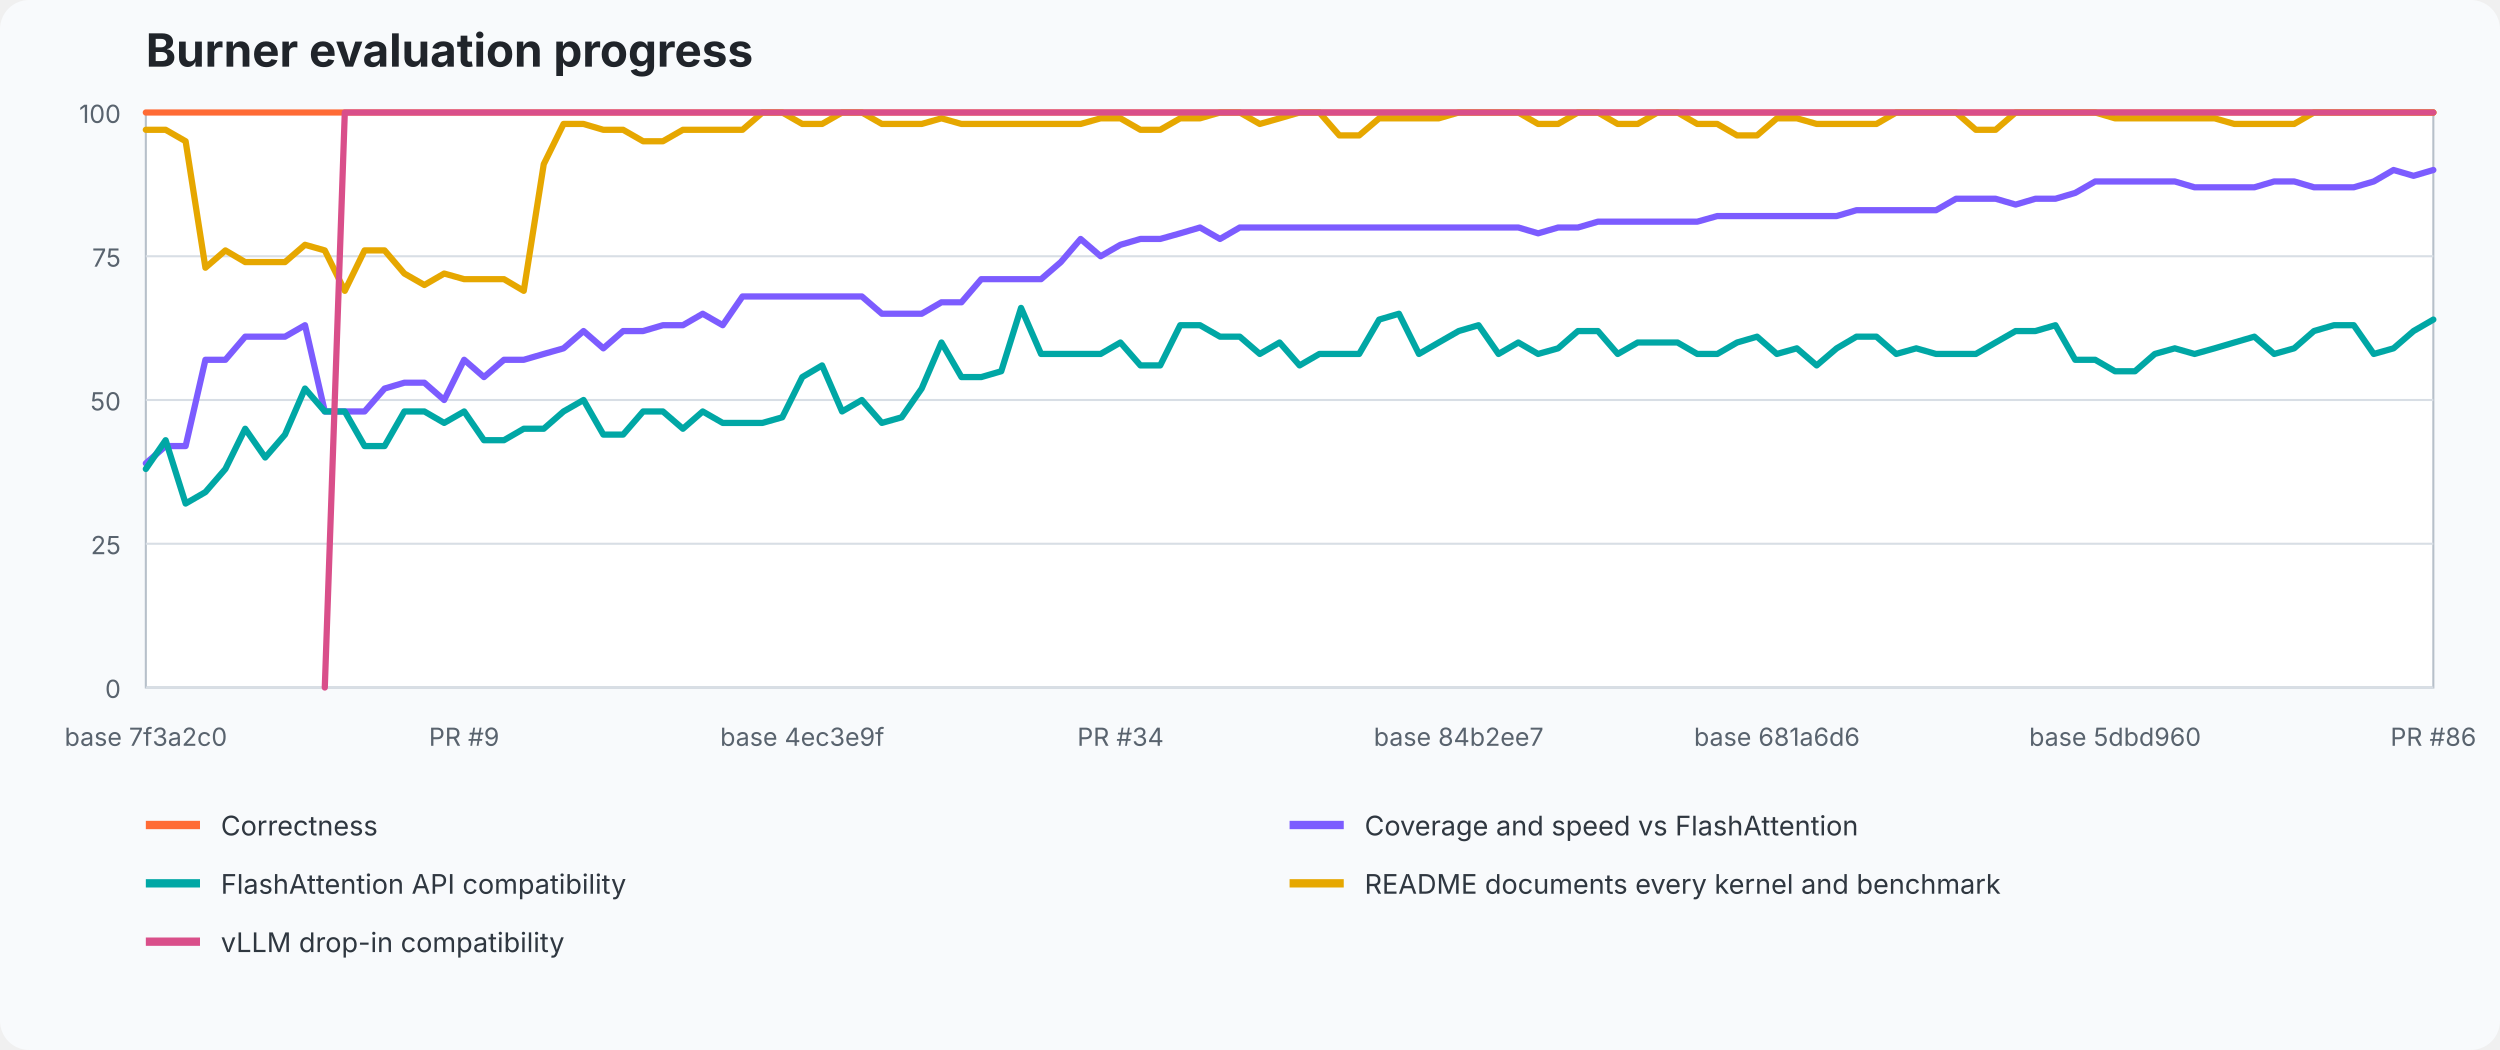
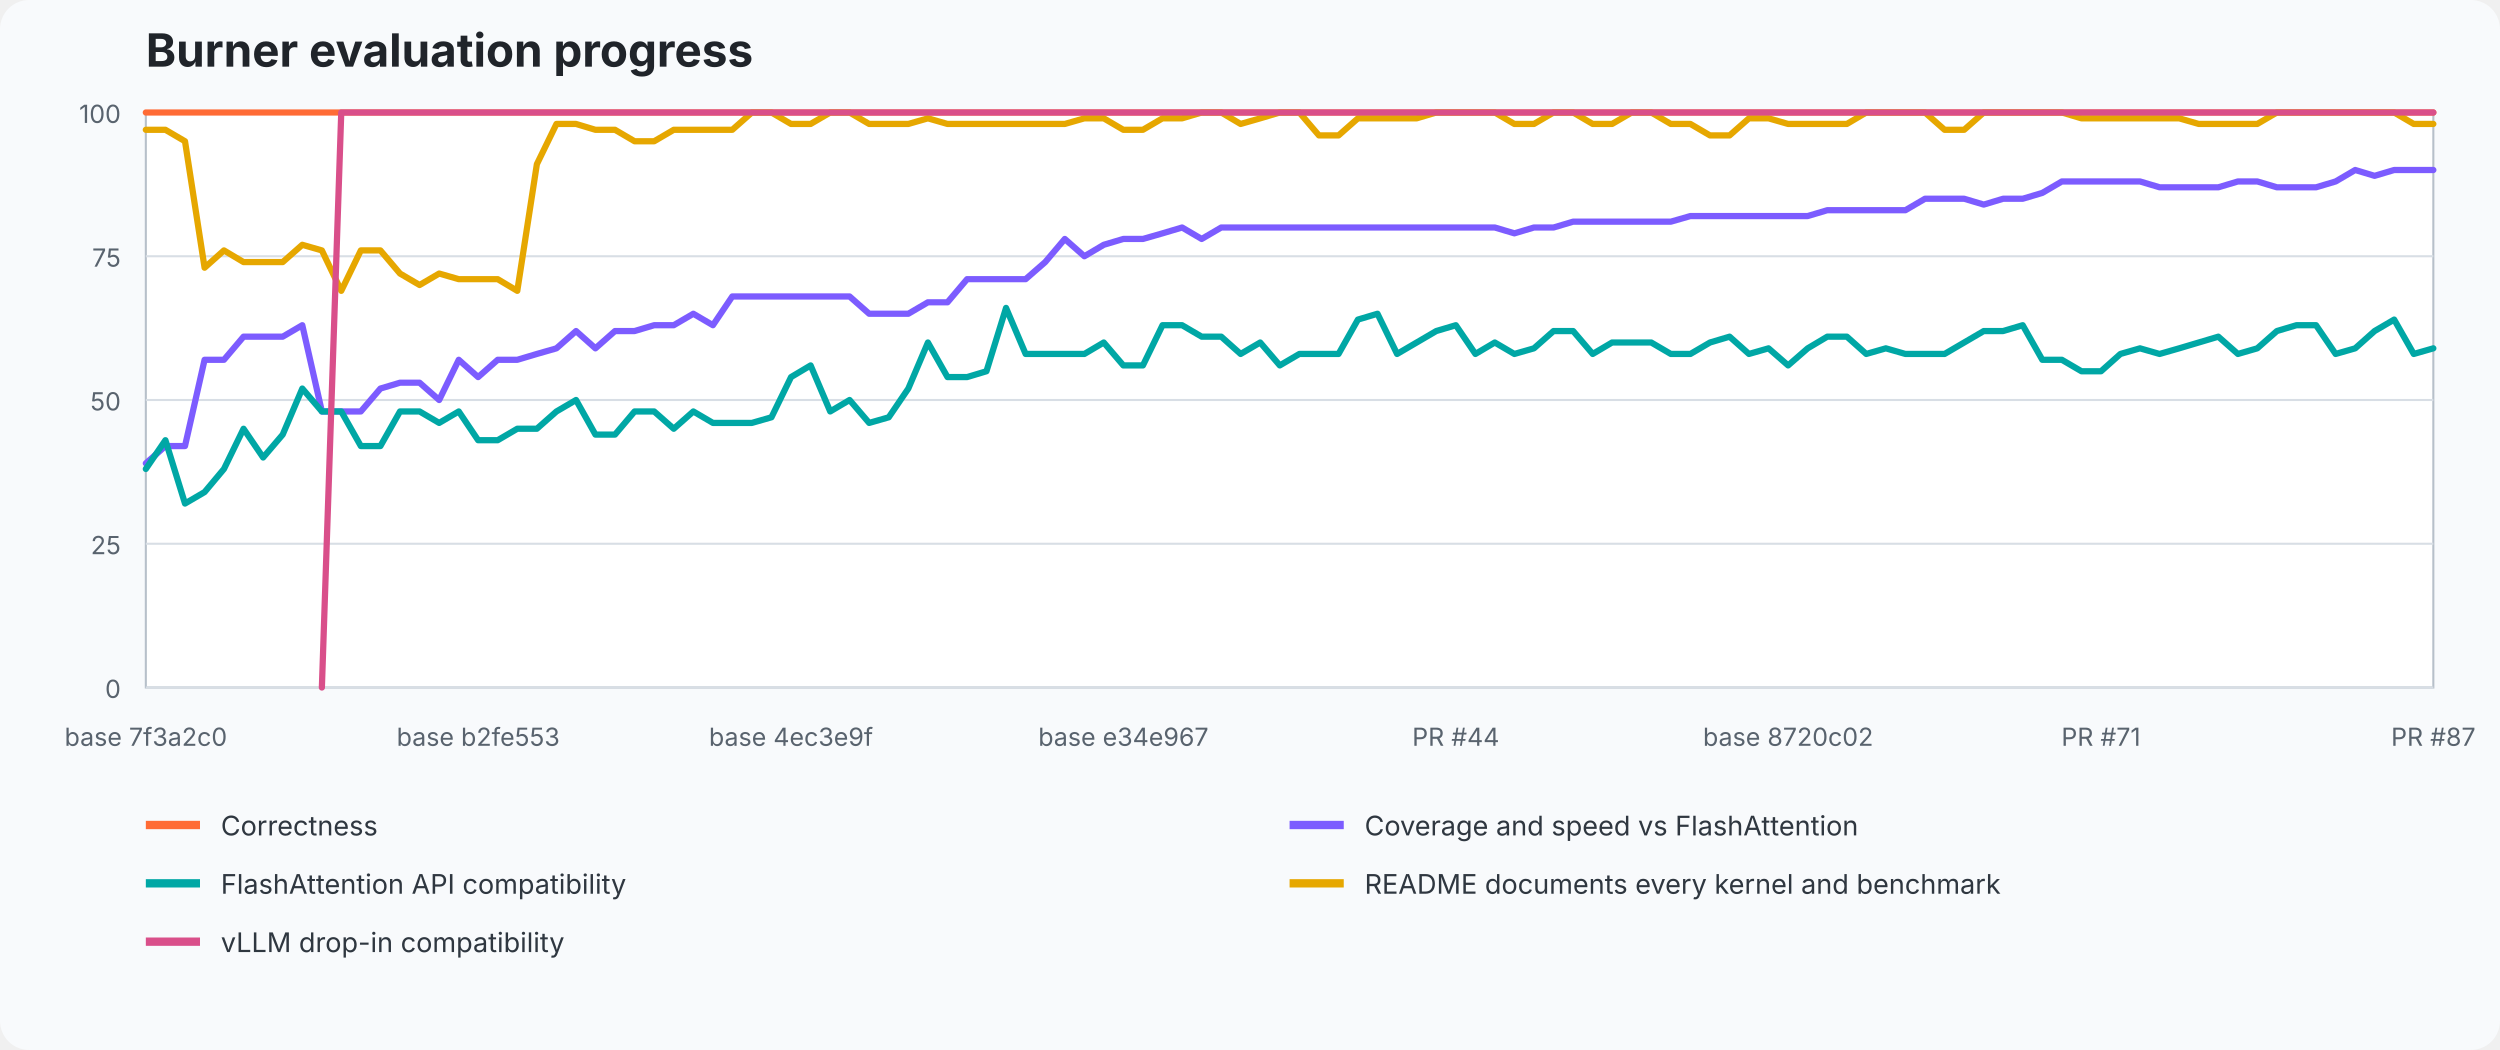
<svg xmlns="http://www.w3.org/2000/svg" width="1200" height="504" viewBox="0 0 1200 504" role="img" aria-labelledby="title desc">
  <style>text{font-family:ui-sans-serif,system-ui,-apple-system,BlinkMacSystemFont,"Segoe UI",sans-serif}.title{font-size:22px;font-weight:700;fill:#20242a}.axis{font-size:12px;fill:#59636e}.legend{font-size:13px;fill:#2f3740}.grid{stroke:#d8dee5;stroke-width:1}.plot{fill:#fff;stroke:#b7c0ca}</style>
  <rect width="100%" height="100%" fill="#f8fafc" rx="14" />
  <text x="70" y="32" class="title">Burner evaluation progress</text>
  <rect x="70" y="54" width="1098" height="276" class="plot" />
  <line x1="70" y1="330" x2="1168" y2="330" class="grid" />
  <text x="58" y="335" text-anchor="end" class="axis">0</text>
  <line x1="70" y1="261" x2="1168" y2="261" class="grid" />
  <text x="58" y="266" text-anchor="end" class="axis">25</text>
  <line x1="70" y1="192" x2="1168" y2="192" class="grid" />
  <text x="58" y="197" text-anchor="end" class="axis">50</text>
  <line x1="70" y1="123" x2="1168" y2="123" class="grid" />
  <text x="58" y="128" text-anchor="end" class="axis">75</text>
  <line x1="70" y1="54" x2="1168" y2="54" class="grid" />
  <text x="58" y="59" text-anchor="end" class="axis">100</text>
-   <polyline points="70.0,54.0 79.5,54.0 89.1,54.0 98.6,54.0 108.2,54.0 117.7,54.0 127.3,54.0 136.8,54.0 146.4,54.0 155.9,54.0 165.5,54.0 175.0,54.0 184.6,54.0 194.1,54.0 203.7,54.0 213.2,54.0 222.8,54.0 232.3,54.0 241.9,54.0 251.4,54.0 261.0,54.0 270.5,54.0 280.1,54.0 289.6,54.0 299.1,54.0 308.7,54.0 318.2,54.0 327.8,54.0 337.3,54.0 346.9,54.0 356.4,54.0 366.0,54.0 375.5,54.0 385.1,54.0 394.6,54.0 404.2,54.0 413.7,54.0 423.3,54.0 432.8,54.0 442.4,54.0 451.9,54.0 461.5,54.0 471.0,54.0 480.6,54.0 490.1,54.0 499.7,54.0 509.2,54.0 518.7,54.0 528.3,54.0 537.8,54.0 547.4,54.0 556.9,54.0 566.5,54.0 576.0,54.0 585.6,54.0 595.1,54.0 604.7,54.0 614.2,54.0 623.8,54.0 633.3,54.0 642.9,54.0 652.4,54.0 662.0,54.0 671.5,54.0 681.1,54.0 690.6,54.0 700.2,54.0 709.7,54.0 719.3,54.0 728.8,54.0 738.3,54.0 747.9,54.0 757.4,54.0 767.0,54.0 776.5,54.0 786.1,54.0 795.6,54.0 805.2,54.0 814.7,54.0 824.3,54.0 833.8,54.0 843.4,54.0 852.9,54.0 862.5,54.0 872.0,54.0 881.6,54.0 891.1,54.0 900.7,54.0 910.2,54.0 919.8,54.0 929.3,54.0 938.9,54.0 948.4,54.0 957.9,54.0 967.5,54.0 977.0,54.0 986.6,54.0 996.1,54.0 1005.7,54.0 1015.2,54.0 1024.8,54.0 1034.3,54.0 1043.9,54.0 1053.4,54.0 1063.0,54.0 1072.5,54.0 1082.1,54.0 1091.6,54.0 1101.2,54.0 1110.7,54.0 1120.3,54.0 1129.8,54.0 1139.4,54.0 1148.9,54.0 1158.5,54.0 1168.0,54.0" fill="none" stroke="#ff6b35" stroke-width="3" stroke-linejoin="round" stroke-linecap="round" />
-   <polyline points="70.0,222.4 79.5,214.1 89.1,214.1 98.6,172.7 108.2,172.7 117.7,161.6 127.3,161.6 136.8,161.6 146.4,156.1 155.9,197.5 165.5,197.5 175.0,197.5 184.6,186.5 194.1,183.7 203.7,183.7 213.2,192.0 222.8,172.7 232.3,181.0 241.9,172.7 251.4,172.7 261.0,169.9 270.5,167.2 280.1,158.9 289.6,167.2 299.1,158.9 308.7,158.9 318.2,156.1 327.8,156.1 337.3,150.6 346.9,156.1 356.4,142.3 366.0,142.3 375.5,142.3 385.1,142.3 394.6,142.3 404.2,142.3 413.7,142.3 423.3,150.6 432.8,150.6 442.4,150.6 451.9,145.1 461.5,145.1 471.0,134.0 480.6,134.0 490.1,134.0 499.7,134.0 509.2,125.8 518.7,114.7 528.3,123.0 537.8,117.5 547.4,114.7 556.9,114.7 566.5,112.0 576.0,109.2 585.6,114.7 595.1,109.2 604.7,109.2 614.2,109.2 623.8,109.2 633.3,109.2 642.9,109.2 652.4,109.2 662.0,109.2 671.5,109.2 681.1,109.2 690.6,109.2 700.2,109.2 709.7,109.2 719.3,109.2 728.8,109.2 738.3,112.0 747.9,109.2 757.4,109.2 767.0,106.4 776.5,106.4 786.1,106.4 795.6,106.4 805.2,106.4 814.7,106.4 824.3,103.7 833.8,103.7 843.4,103.7 852.9,103.7 862.5,103.7 872.0,103.7 881.6,103.7 891.1,100.9 900.7,100.9 910.2,100.9 919.8,100.9 929.3,100.9 938.9,95.4 948.4,95.4 957.9,95.4 967.5,98.2 977.0,95.4 986.6,95.4 996.1,92.6 1005.7,87.1 1015.2,87.1 1024.8,87.1 1034.3,87.1 1043.9,87.1 1053.4,89.9 1063.0,89.9 1072.5,89.9 1082.1,89.9 1091.6,87.1 1101.2,87.1 1110.7,89.9 1120.3,89.9 1129.8,89.9 1139.4,87.1 1148.9,81.6 1158.5,84.4 1168.0,81.6" fill="none" stroke="#7c5cff" stroke-width="3" stroke-linejoin="round" stroke-linecap="round" />
-   <polyline points="70.0,225.1 79.5,211.3 89.1,241.7 98.6,236.2 108.2,225.1 117.7,205.8 127.3,219.6 136.8,208.6 146.4,186.5 155.9,197.5 165.5,197.5 175.0,214.1 184.6,214.1 194.1,197.5 203.7,197.5 213.2,203.0 222.8,197.5 232.3,211.3 241.9,211.3 251.4,205.8 261.0,205.8 270.5,197.5 280.1,192.0 289.6,208.6 299.1,208.6 308.7,197.5 318.2,197.5 327.8,205.8 337.3,197.5 346.9,203.0 356.4,203.0 366.0,203.0 375.5,200.3 385.1,181.0 394.6,175.4 404.2,197.5 413.7,192.0 423.3,203.0 432.8,200.3 442.4,186.5 451.9,164.4 461.5,181.0 471.0,181.0 480.6,178.2 490.1,147.8 499.7,169.9 509.2,169.9 518.7,169.9 528.3,169.9 537.8,164.4 547.4,175.4 556.9,175.4 566.5,156.1 576.0,156.1 585.6,161.6 595.1,161.6 604.7,169.9 614.2,164.4 623.8,175.4 633.3,169.9 642.9,169.9 652.4,169.9 662.0,153.4 671.5,150.6 681.1,169.9 690.6,164.4 700.2,158.9 709.7,156.1 719.3,169.9 728.8,164.4 738.3,169.9 747.9,167.2 757.4,158.9 767.0,158.9 776.5,169.9 786.1,164.4 795.6,164.4 805.2,164.4 814.7,169.9 824.3,169.9 833.8,164.4 843.4,161.6 852.9,169.9 862.5,167.2 872.0,175.4 881.6,167.2 891.1,161.6 900.7,161.6 910.2,169.9 919.8,167.2 929.3,169.9 938.9,169.9 948.4,169.9 957.9,164.4 967.5,158.9 977.0,158.9 986.6,156.1 996.1,172.7 1005.7,172.7 1015.2,178.2 1024.8,178.2 1034.3,169.9 1043.9,167.2 1053.4,169.9 1063.0,167.2 1072.5,164.4 1082.1,161.6 1091.6,169.9 1101.2,167.2 1110.7,158.9 1120.3,156.1 1129.8,156.1 1139.4,169.9 1148.9,167.2 1158.5,158.9 1168.0,153.4" fill="none" stroke="#00a7a5" stroke-width="3" stroke-linejoin="round" stroke-linecap="round" />
-   <polyline points="70.0,62.3 79.5,62.3 89.1,67.8 98.6,128.5 108.2,120.2 117.7,125.8 127.3,125.8 136.8,125.8 146.4,117.5 155.9,120.2 165.5,139.6 175.0,120.2 184.6,120.2 194.1,131.3 203.7,136.8 213.2,131.3 222.8,134.0 232.3,134.0 241.9,134.0 251.4,139.6 261.0,78.8 270.5,59.5 280.1,59.5 289.6,62.3 299.1,62.3 308.7,67.8 318.2,67.8 327.8,62.3 337.3,62.3 346.9,62.3 356.4,62.3 366.0,54.0 375.5,54.0 385.1,59.5 394.6,59.5 404.2,54.0 413.7,54.0 423.3,59.5 432.8,59.5 442.4,59.5 451.9,56.8 461.5,59.5 471.0,59.5 480.6,59.5 490.1,59.5 499.7,59.5 509.2,59.5 518.7,59.5 528.3,56.8 537.8,56.8 547.4,62.3 556.9,62.3 566.5,56.8 576.0,56.8 585.6,54.0 595.1,54.0 604.7,59.5 614.2,56.8 623.8,54.0 633.3,54.0 642.9,65.0 652.4,65.0 662.0,56.8 671.5,56.8 681.1,56.8 690.6,56.8 700.2,54.0 709.7,54.0 719.3,54.0 728.8,54.0 738.3,59.5 747.9,59.5 757.4,54.0 767.0,54.0 776.5,59.5 786.1,59.5 795.6,54.0 805.2,54.0 814.7,59.5 824.3,59.5 833.8,65.0 843.4,65.0 852.9,56.8 862.5,56.8 872.0,59.5 881.6,59.5 891.1,59.5 900.7,59.5 910.2,54.0 919.8,54.0 929.3,54.0 938.9,54.0 948.4,62.3 957.9,62.3 967.5,54.0 977.0,54.0 986.6,54.0 996.1,54.0 1005.7,54.0 1015.2,56.8 1024.8,56.8 1034.3,56.8 1043.9,56.8 1053.4,56.8 1063.0,56.8 1072.5,59.5 1082.1,59.5 1091.6,59.5 1101.2,59.5 1110.7,54.0 1120.3,54.0 1129.8,54.0 1139.4,54.0 1148.9,54.0 1158.5,54.0 1168.0,54.0" fill="none" stroke="#e6a700" stroke-width="3" stroke-linejoin="round" stroke-linecap="round" />
-   <polyline points="155.9,330.0 165.5,54.0 175.0,54.0 184.6,54.0 194.1,54.0 203.7,54.0 213.2,54.0 222.8,54.0 232.3,54.0 241.9,54.0 251.4,54.0 261.0,54.0 270.5,54.0 280.1,54.0 289.6,54.0 299.1,54.0 308.7,54.0 318.2,54.0 327.8,54.0 337.3,54.0 346.9,54.0 356.4,54.0 366.0,54.0 375.5,54.0 385.1,54.0 394.6,54.0 404.2,54.0 413.7,54.0 423.3,54.0 432.8,54.0 442.4,54.0 451.9,54.0 461.5,54.0 471.0,54.0 480.6,54.0 490.1,54.0 499.7,54.0 509.2,54.0 518.7,54.0 528.3,54.0 537.8,54.0 547.4,54.0 556.9,54.0 566.5,54.0 576.0,54.0 585.6,54.0 595.1,54.0 604.7,54.0 614.2,54.0 623.8,54.0 633.3,54.0 642.9,54.0 652.4,54.0 662.0,54.0 671.5,54.0 681.1,54.0 690.6,54.0 700.2,54.0 709.7,54.0 719.3,54.0 728.8,54.0 738.3,54.0 747.9,54.0 757.4,54.0 767.0,54.0 776.5,54.0 786.1,54.0 795.6,54.0 805.2,54.0 814.7,54.0 824.3,54.0 833.8,54.0 843.4,54.0 852.9,54.0 862.5,54.0 872.0,54.0 881.6,54.0 891.1,54.0 900.7,54.0 910.2,54.0 919.8,54.0 929.3,54.0 938.9,54.0 948.4,54.0 957.9,54.0 967.5,54.0 977.0,54.0 986.6,54.0 996.1,54.0 1005.7,54.0 1015.2,54.0 1024.8,54.0 1034.3,54.0 1043.9,54.0 1053.4,54.0 1063.0,54.0 1072.5,54.0 1082.1,54.0 1091.6,54.0 1101.2,54.0 1110.7,54.0 1120.3,54.0 1129.8,54.0 1139.4,54.0 1148.9,54.0 1158.5,54.0 1168.0,54.0" fill="none" stroke="#d94f8a" stroke-width="3" stroke-linejoin="round" stroke-linecap="round" />
+   <polyline points="70.0,54.0 79.4,54.0 88.8,54.0 98.2,54.0 107.5,54.0 116.9,54.0 126.3,54.0 135.7,54.0 145.1,54.0 154.5,54.0 163.8,54.0 173.2,54.0 182.6,54.0 192.0,54.0 201.4,54.0 210.8,54.0 220.2,54.0 229.5,54.0 238.9,54.0 248.3,54.0 257.7,54.0 267.1,54.0 276.5,54.0 285.8,54.0 295.2,54.0 304.6,54.0 314.0,54.0 323.4,54.0 332.8,54.0 342.2,54.0 351.5,54.0 360.9,54.0 370.3,54.0 379.7,54.0 389.1,54.0 398.5,54.0 407.8,54.0 417.2,54.0 426.6,54.0 436.0,54.0 445.4,54.0 454.8,54.0 464.2,54.0 473.5,54.0 482.9,54.0 492.3,54.0 501.7,54.0 511.1,54.0 520.5,54.0 529.8,54.0 539.2,54.0 548.6,54.0 558.0,54.0 567.4,54.0 576.8,54.0 586.2,54.0 595.5,54.0 604.9,54.0 614.3,54.0 623.7,54.0 633.1,54.0 642.5,54.0 651.8,54.0 661.2,54.0 670.6,54.0 680.0,54.0 689.4,54.0 698.8,54.0 708.2,54.0 717.5,54.0 726.9,54.0 736.3,54.0 745.7,54.0 755.1,54.0 764.5,54.0 773.8,54.0 783.2,54.0 792.6,54.0 802.0,54.0 811.4,54.0 820.8,54.0 830.2,54.0 839.5,54.0 848.9,54.0 858.3,54.0 867.7,54.0 877.1,54.0 886.5,54.0 895.8,54.0 905.2,54.0 914.6,54.0 924.0,54.0 933.4,54.0 942.8,54.0 952.2,54.0 961.5,54.0 970.9,54.0 980.3,54.0 989.7,54.0 999.1,54.0 1008.5,54.0 1017.8,54.0 1027.2,54.0 1036.6,54.0 1046.0,54.0 1055.4,54.0 1064.8,54.0 1074.2,54.0 1083.5,54.0 1092.9,54.0 1102.3,54.0 1111.7,54.0 1121.1,54.0 1130.5,54.0 1139.8,54.0 1149.2,54.0 1158.6,54.0 1168.0,54.0" fill="none" stroke="#ff6b35" stroke-width="3" stroke-linejoin="round" stroke-linecap="round" />
+   <polyline points="70.0,222.4 79.4,214.1 88.8,214.1 98.2,172.7 107.5,172.7 116.9,161.6 126.3,161.6 135.7,161.6 145.1,156.1 154.5,197.5 163.8,197.5 173.2,197.5 182.6,186.5 192.0,183.7 201.4,183.7 210.8,192.0 220.2,172.7 229.5,181.0 238.9,172.7 248.3,172.7 257.7,169.9 267.1,167.2 276.5,158.9 285.8,167.2 295.2,158.9 304.6,158.9 314.0,156.1 323.4,156.1 332.8,150.6 342.2,156.1 351.5,142.3 360.9,142.3 370.3,142.3 379.7,142.3 389.1,142.3 398.5,142.3 407.8,142.3 417.2,150.6 426.6,150.6 436.0,150.6 445.4,145.1 454.8,145.1 464.2,134.0 473.5,134.0 482.9,134.0 492.3,134.0 501.7,125.8 511.1,114.7 520.5,123.0 529.8,117.5 539.2,114.7 548.6,114.7 558.0,112.0 567.4,109.2 576.8,114.7 586.2,109.2 595.5,109.2 604.9,109.2 614.3,109.2 623.7,109.2 633.1,109.2 642.5,109.2 651.8,109.2 661.2,109.2 670.6,109.2 680.0,109.2 689.4,109.2 698.8,109.2 708.2,109.2 717.5,109.2 726.9,112.0 736.3,109.2 745.7,109.2 755.1,106.4 764.5,106.4 773.8,106.4 783.2,106.4 792.6,106.4 802.0,106.4 811.4,103.7 820.8,103.7 830.2,103.7 839.5,103.7 848.9,103.7 858.3,103.7 867.7,103.7 877.1,100.9 886.5,100.9 895.8,100.9 905.2,100.9 914.6,100.9 924.0,95.4 933.4,95.4 942.8,95.4 952.2,98.2 961.5,95.4 970.9,95.4 980.3,92.6 989.7,87.1 999.1,87.1 1008.5,87.1 1017.8,87.1 1027.2,87.1 1036.6,89.9 1046.0,89.9 1055.4,89.9 1064.8,89.9 1074.2,87.1 1083.5,87.1 1092.9,89.9 1102.3,89.9 1111.7,89.9 1121.1,87.1 1130.5,81.6 1139.8,84.4 1149.2,81.6 1158.6,81.6 1168.0,81.6" fill="none" stroke="#7c5cff" stroke-width="3" stroke-linejoin="round" stroke-linecap="round" />
+   <polyline points="70.0,225.1 79.4,211.3 88.8,241.7 98.2,236.2 107.5,225.1 116.9,205.8 126.3,219.6 135.7,208.6 145.1,186.5 154.5,197.5 163.8,197.5 173.2,214.1 182.6,214.1 192.0,197.5 201.4,197.5 210.8,203.0 220.2,197.5 229.5,211.3 238.9,211.3 248.3,205.8 257.7,205.8 267.1,197.5 276.5,192.0 285.8,208.6 295.2,208.6 304.6,197.5 314.0,197.5 323.4,205.8 332.8,197.5 342.2,203.0 351.5,203.0 360.9,203.0 370.3,200.3 379.7,181.0 389.1,175.4 398.5,197.5 407.8,192.0 417.2,203.0 426.6,200.3 436.0,186.5 445.4,164.4 454.8,181.0 464.2,181.0 473.5,178.2 482.9,147.8 492.3,169.9 501.7,169.9 511.1,169.9 520.5,169.9 529.8,164.4 539.2,175.4 548.6,175.4 558.0,156.1 567.4,156.1 576.8,161.6 586.2,161.6 595.5,169.9 604.9,164.4 614.3,175.4 623.7,169.9 633.1,169.9 642.5,169.9 651.8,153.4 661.2,150.6 670.6,169.9 680.0,164.4 689.4,158.9 698.8,156.1 708.2,169.9 717.5,164.4 726.9,169.9 736.3,167.2 745.7,158.9 755.1,158.9 764.5,169.9 773.8,164.4 783.2,164.4 792.6,164.4 802.0,169.9 811.4,169.9 820.8,164.4 830.2,161.6 839.5,169.9 848.9,167.2 858.3,175.4 867.7,167.2 877.1,161.6 886.5,161.6 895.8,169.9 905.2,167.2 914.6,169.9 924.0,169.9 933.4,169.9 942.8,164.4 952.2,158.9 961.5,158.9 970.9,156.1 980.3,172.7 989.7,172.7 999.1,178.2 1008.5,178.2 1017.8,169.9 1027.2,167.2 1036.6,169.9 1046.0,167.2 1055.4,164.4 1064.8,161.6 1074.2,169.9 1083.5,167.2 1092.9,158.9 1102.3,156.1 1111.7,156.1 1121.1,169.9 1130.5,167.2 1139.8,158.9 1149.2,153.4 1158.6,169.9 1168.0,167.2" fill="none" stroke="#00a7a5" stroke-width="3" stroke-linejoin="round" stroke-linecap="round" />
+   <polyline points="70.0,62.3 79.4,62.3 88.8,67.8 98.2,128.5 107.5,120.2 116.9,125.8 126.3,125.8 135.7,125.8 145.1,117.5 154.5,120.2 163.8,139.6 173.2,120.2 182.6,120.2 192.0,131.3 201.4,136.8 210.8,131.3 220.2,134.0 229.5,134.0 238.9,134.0 248.3,139.6 257.7,78.8 267.1,59.5 276.5,59.5 285.8,62.3 295.2,62.3 304.6,67.8 314.0,67.8 323.4,62.3 332.8,62.3 342.2,62.3 351.5,62.3 360.9,54.0 370.3,54.0 379.7,59.5 389.1,59.5 398.5,54.0 407.8,54.0 417.2,59.5 426.6,59.5 436.0,59.5 445.4,56.8 454.8,59.5 464.2,59.5 473.5,59.5 482.9,59.5 492.3,59.5 501.7,59.5 511.1,59.5 520.5,56.8 529.8,56.8 539.2,62.3 548.6,62.3 558.0,56.8 567.4,56.8 576.8,54.0 586.2,54.0 595.5,59.5 604.9,56.8 614.3,54.0 623.7,54.0 633.1,65.0 642.5,65.0 651.8,56.8 661.2,56.8 670.6,56.8 680.0,56.8 689.4,54.0 698.8,54.0 708.2,54.0 717.5,54.0 726.9,59.5 736.3,59.5 745.7,54.0 755.1,54.0 764.5,59.5 773.8,59.5 783.2,54.0 792.6,54.0 802.0,59.5 811.4,59.5 820.8,65.0 830.2,65.0 839.5,56.8 848.9,56.8 858.3,59.5 867.7,59.5 877.1,59.5 886.5,59.5 895.8,54.0 905.2,54.0 914.6,54.0 924.0,54.0 933.4,62.3 942.8,62.3 952.2,54.0 961.5,54.0 970.9,54.0 980.3,54.0 989.7,54.0 999.1,56.8 1008.5,56.8 1017.8,56.8 1027.2,56.8 1036.6,56.8 1046.0,56.8 1055.4,59.5 1064.8,59.5 1074.2,59.5 1083.5,59.5 1092.9,54.0 1102.3,54.0 1111.7,54.0 1121.1,54.0 1130.5,54.0 1139.8,54.0 1149.2,54.0 1158.6,59.5 1168.0,59.5" fill="none" stroke="#e6a700" stroke-width="3" stroke-linejoin="round" stroke-linecap="round" />
+   <polyline points="154.5,330.0 163.8,54.0 173.2,54.0 182.6,54.0 192.0,54.0 201.4,54.0 210.8,54.0 220.2,54.0 229.5,54.0 238.9,54.0 248.3,54.0 257.7,54.0 267.1,54.0 276.5,54.0 285.8,54.0 295.2,54.0 304.6,54.0 314.0,54.0 323.4,54.0 332.8,54.0 342.2,54.0 351.5,54.0 360.9,54.0 370.3,54.0 379.7,54.0 389.1,54.0 398.5,54.0 407.8,54.0 417.2,54.0 426.6,54.0 436.0,54.0 445.4,54.0 454.8,54.0 464.2,54.0 473.5,54.0 482.9,54.0 492.3,54.0 501.7,54.0 511.1,54.0 520.5,54.0 529.8,54.0 539.2,54.0 548.6,54.0 558.0,54.0 567.4,54.0 576.8,54.0 586.2,54.0 595.5,54.0 604.9,54.0 614.3,54.0 623.7,54.0 633.1,54.0 642.5,54.0 651.8,54.0 661.2,54.0 670.6,54.0 680.0,54.0 689.4,54.0 698.8,54.0 708.2,54.0 717.5,54.0 726.9,54.0 736.3,54.0 745.7,54.0 755.1,54.0 764.5,54.0 773.8,54.0 783.2,54.0 792.6,54.0 802.0,54.0 811.4,54.0 820.8,54.0 830.2,54.0 839.5,54.0 848.9,54.0 858.3,54.0 867.7,54.0 877.1,54.0 886.5,54.0 895.8,54.0 905.2,54.0 914.6,54.0 924.0,54.0 933.4,54.0 942.8,54.0 952.2,54.0 961.5,54.0 970.9,54.0 980.3,54.0 989.7,54.0 999.1,54.0 1008.5,54.0 1017.8,54.0 1027.2,54.0 1036.6,54.0 1046.0,54.0 1055.4,54.0 1064.8,54.0 1074.2,54.0 1083.5,54.0 1092.9,54.0 1102.3,54.0 1111.7,54.0 1121.1,54.0 1130.5,54.0 1139.8,54.0 1149.2,54.0 1158.6,54.0 1168.0,54.0" fill="none" stroke="#d94f8a" stroke-width="3" stroke-linejoin="round" stroke-linecap="round" />
  <text x="70" y="358" text-anchor="middle" class="axis">base 7f3a2c0</text>
-   <text x="222.765" y="358" text-anchor="middle" class="axis">PR #9</text>
-   <text x="385.078" y="358" text-anchor="middle" class="axis">base 4ec3e9f</text>
-   <text x="537.843" y="358" text-anchor="middle" class="axis">PR #34</text>
-   <text x="700.157" y="358" text-anchor="middle" class="axis">base 84b2ee7</text>
-   <text x="852.922" y="358" text-anchor="middle" class="axis">base 681a6d6</text>
-   <text x="1015.235" y="358" text-anchor="middle" class="axis">base 5dbd960</text>
-   <text x="1168" y="358" text-anchor="middle" class="axis">PR #86</text>
+   <text x="229.538" y="358" text-anchor="middle" class="axis">base b2fe553</text>
+   <text x="379.692" y="358" text-anchor="middle" class="axis">base 4ec3e9f</text>
+   <text x="539.231" y="358" text-anchor="middle" class="axis">base e34e967</text>
+   <text x="698.769" y="358" text-anchor="middle" class="axis">PR #44</text>
+   <text x="858.308" y="358" text-anchor="middle" class="axis">base 8720c02</text>
+   <text x="1008.462" y="358" text-anchor="middle" class="axis">PR #71</text>
+   <text x="1168" y="358" text-anchor="middle" class="axis">PR #87</text>
  <line x1="70" y1="396" x2="96" y2="396" stroke="#ff6b35" stroke-width="4" />
  <text x="106" y="401" class="legend">Correctness</text>
  <line x1="619" y1="396" x2="645" y2="396" stroke="#7c5cff" stroke-width="4" />
  <text x="655" y="401" class="legend">Coverage and speed vs FlashAttention</text>
  <line x1="70" y1="424" x2="96" y2="424" stroke="#00a7a5" stroke-width="4" />
  <text x="106" y="429" class="legend">FlashAttention API compatibility</text>
  <line x1="619" y1="424" x2="645" y2="424" stroke="#e6a700" stroke-width="4" />
  <text x="655" y="429" class="legend">README documents every kernel and benchmark</text>
  <line x1="70" y1="452" x2="96" y2="452" stroke="#d94f8a" stroke-width="4" />
  <text x="106" y="457" class="legend">vLLM drop-in compatibility</text>
</svg>
